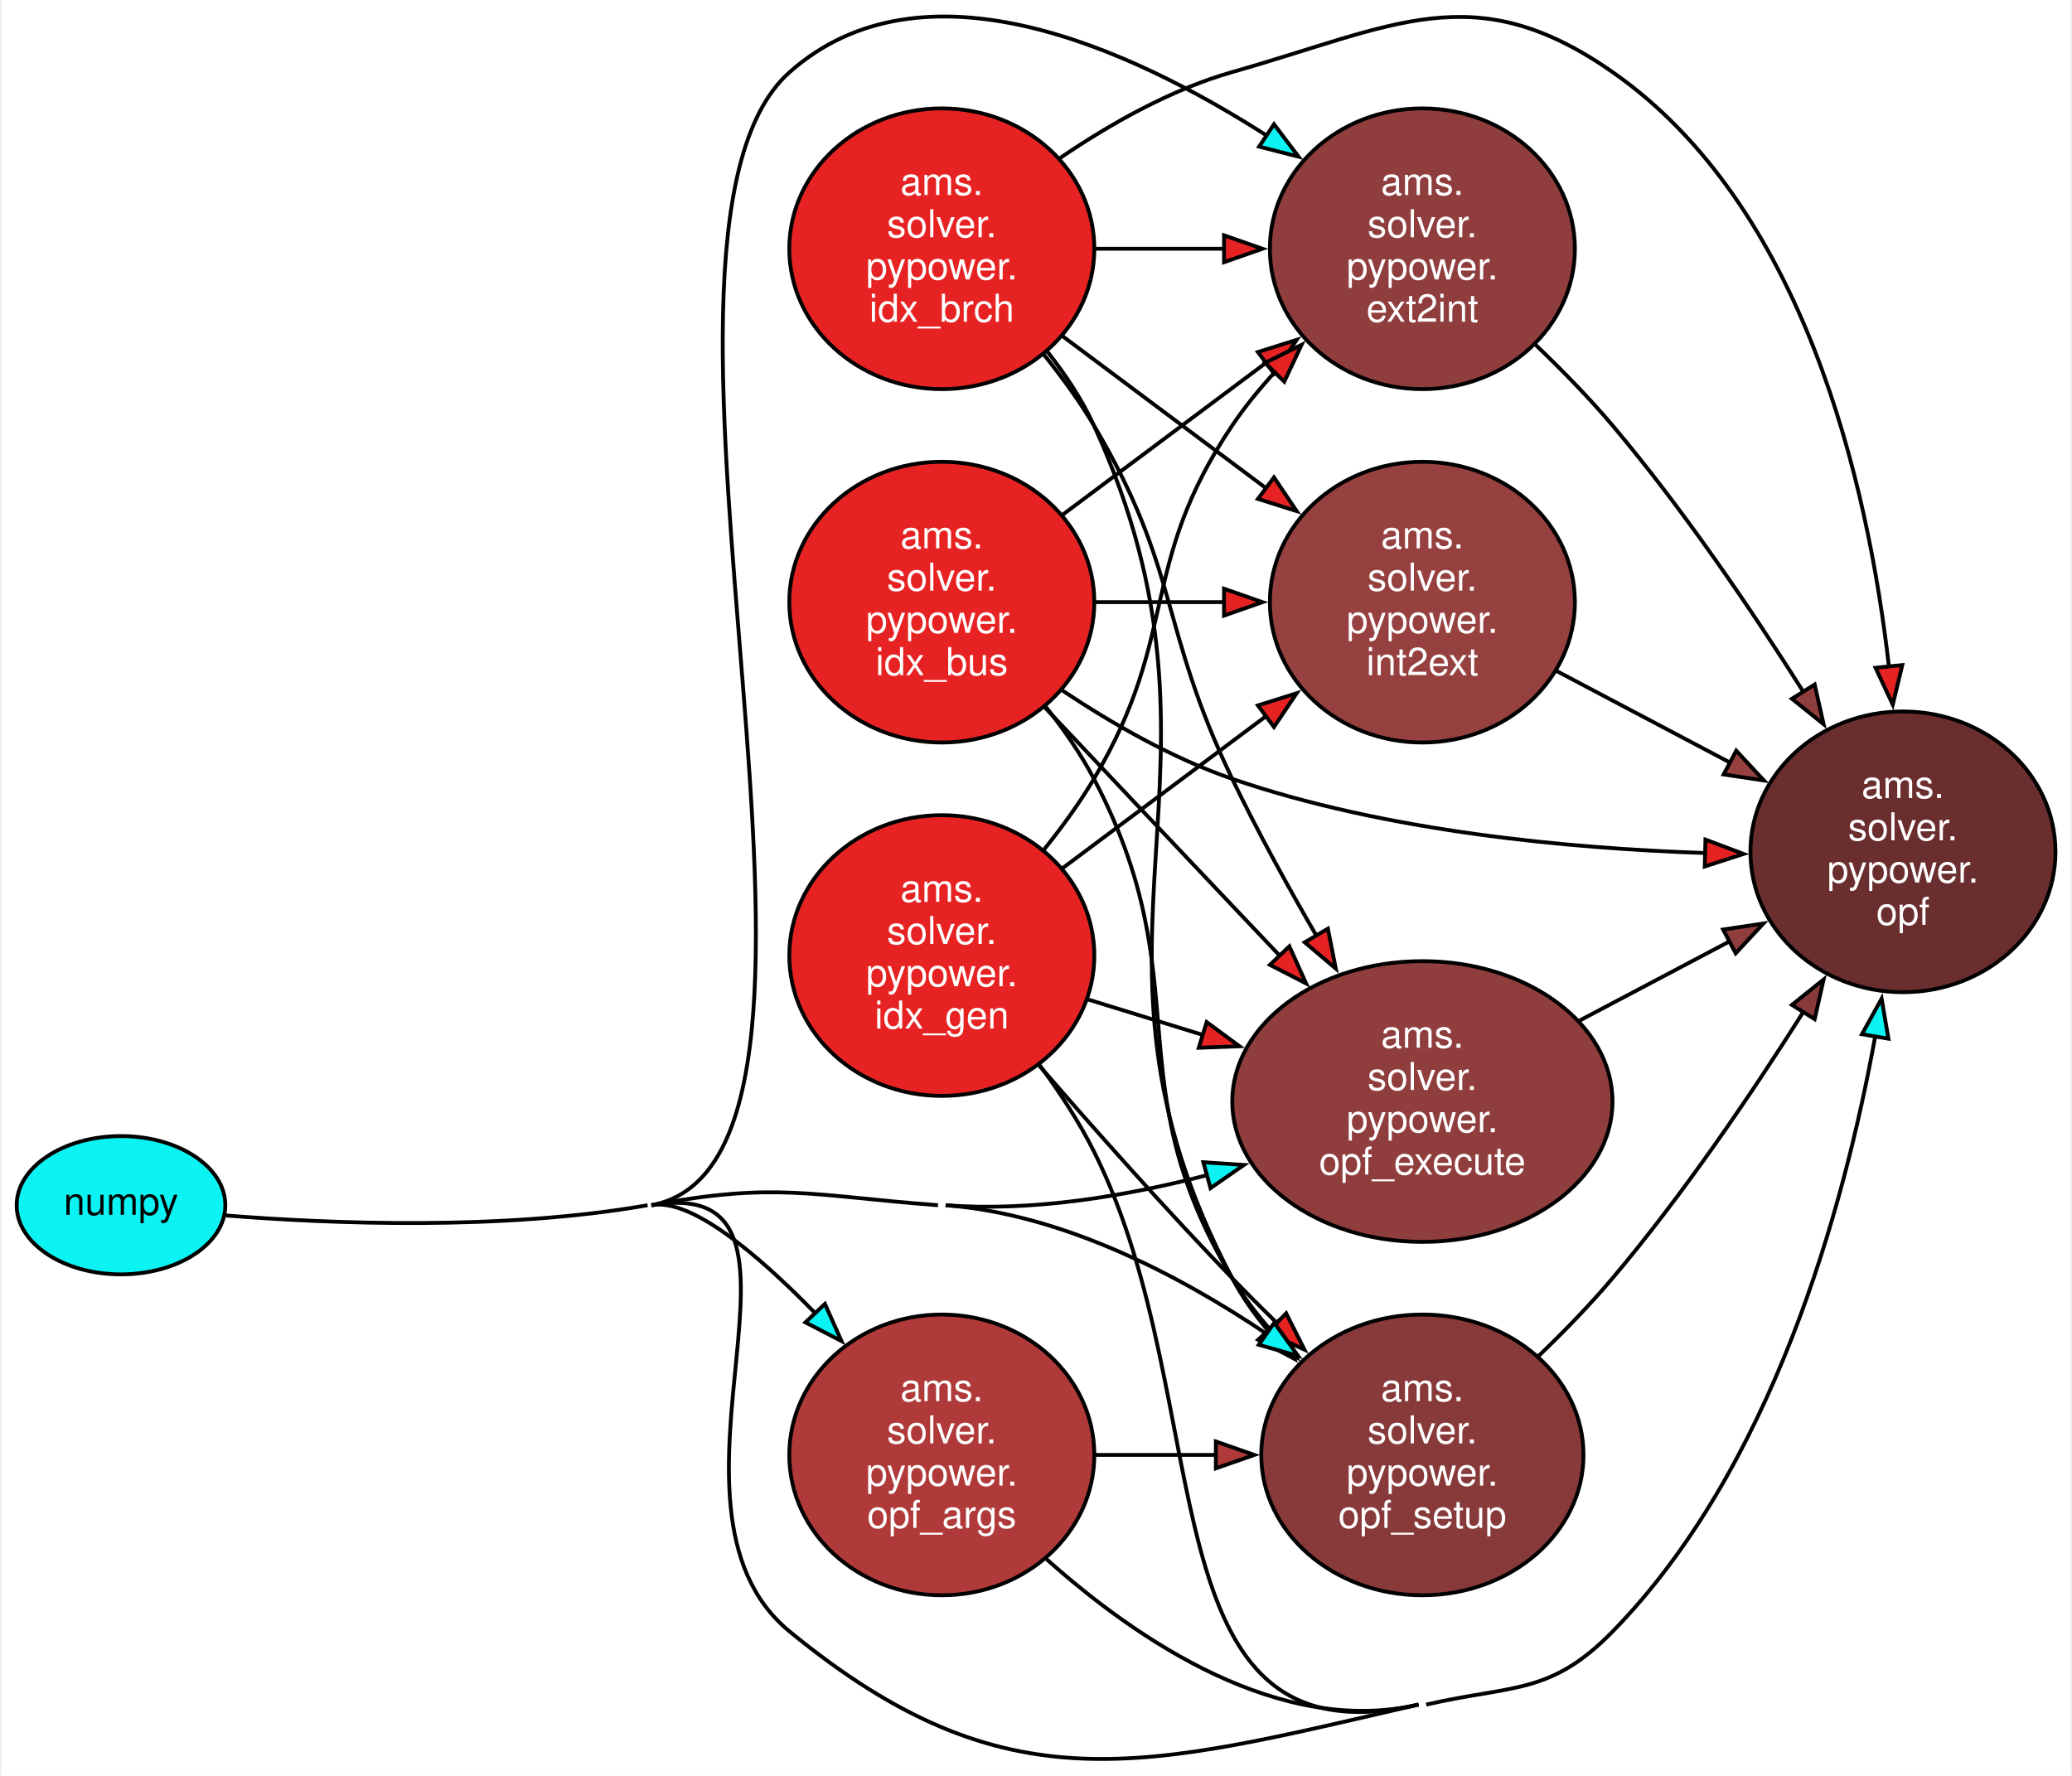
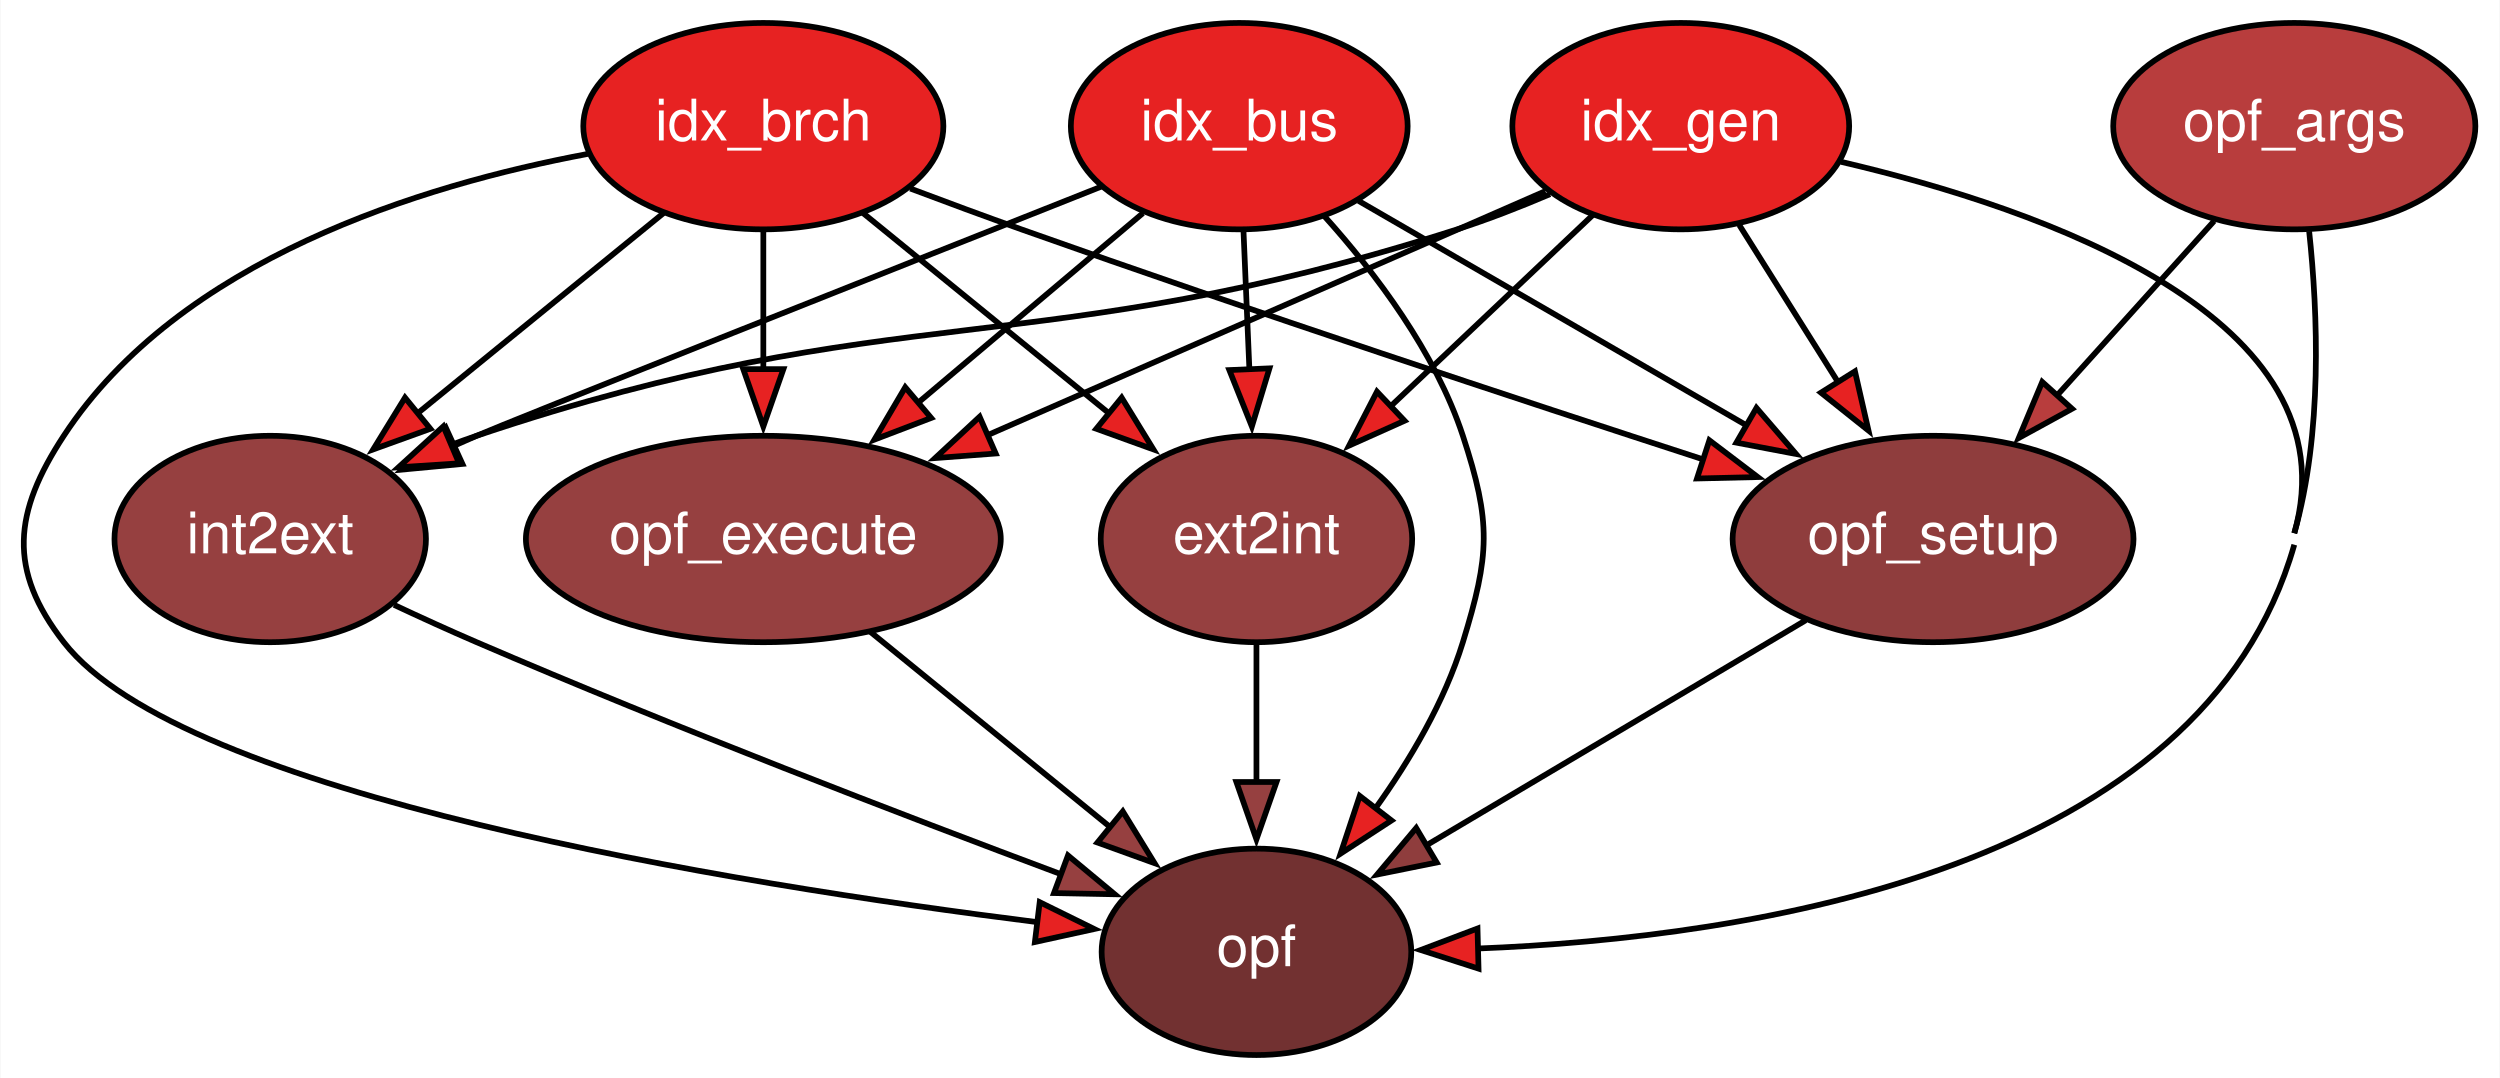
- <svg xmlns="http://www.w3.org/2000/svg" width="539pt" height="462pt" viewBox="0.00 0.00 538.54 462.32">
-   <g id="graph0" class="graph" transform="scale(1 1) rotate(0) translate(4 458.32)">
+ <svg xmlns="http://www.w3.org/2000/svg" width="436pt" height="188pt" viewBox="0.00 0.00 435.83 188.00">
+   <g id="graph0" class="graph" transform="scale(1 1) rotate(0) translate(4 184)">
    <style>.edge&gt;path:hover{stroke-width:8}</style>
-     <polygon fill="white" stroke="none" points="-4,4 -4,-458.32 534.54,-458.32 534.54,4 -4,4" />
+     <polygon fill="white" stroke="none" points="-4,4 -4,-184 431.83,-184 431.83,4 -4,4" />
    <g id="node1" class="node">
      <style>.edge&gt;path:hover{stroke-width:8}</style>
-       <ellipse fill="#8f3d3d" stroke="black" cx="365.85" cy="-393.56" rx="39.7" ry="36.54" />
-       <text text-anchor="middle" x="365.85" y="-407.56" font-family="Helvetica,sans-Serif" font-size="10.00" fill="#ffffff">ams.</text>
-       <text text-anchor="middle" x="365.85" y="-396.56" font-family="Helvetica,sans-Serif" font-size="10.00" fill="#ffffff">solver.</text>
-       <text text-anchor="middle" x="365.85" y="-385.56" font-family="Helvetica,sans-Serif" font-size="10.00" fill="#ffffff">pypower.</text>
-       <text text-anchor="middle" x="365.85" y="-374.56" font-family="Helvetica,sans-Serif" font-size="10.00" fill="#ffffff">ext2int</text>
+       <ellipse fill="#964040" stroke="black" cx="215.04" cy="-90" rx="27.16" ry="18" />
+       <text text-anchor="middle" x="215.04" y="-87.5" font-family="Helvetica,sans-Serif" font-size="10.00" fill="#ffffff">ext2int</text>
    </g>
    <g id="node6" class="node">
      <style>.edge&gt;path:hover{stroke-width:8}</style>
-       <ellipse fill="#6b2e2e" stroke="black" cx="490.95" cy="-236.56" rx="39.7" ry="36.54" />
-       <text text-anchor="middle" x="490.95" y="-250.56" font-family="Helvetica,sans-Serif" font-size="10.00" fill="#ffffff">ams.</text>
-       <text text-anchor="middle" x="490.95" y="-239.56" font-family="Helvetica,sans-Serif" font-size="10.00" fill="#ffffff">solver.</text>
-       <text text-anchor="middle" x="490.95" y="-228.56" font-family="Helvetica,sans-Serif" font-size="10.00" fill="#ffffff">pypower.</text>
-       <text text-anchor="middle" x="490.95" y="-217.56" font-family="Helvetica,sans-Serif" font-size="10.00" fill="#ffffff">opf</text>
+       <ellipse fill="#723131" stroke="black" cx="215.04" cy="-18" rx="27" ry="18" />
+       <text text-anchor="middle" x="215.04" y="-15.5" font-family="Helvetica,sans-Serif" font-size="10.00" fill="#ffffff">opf</text>
    </g>
    <g id="edge1" class="edge">
      <style>.edge&gt;path:hover{stroke-width:8}</style>
-       <path fill="none" stroke="black" d="M395.35,-368.52C402.2,-361.98 409.28,-354.73 415.35,-347.56 433.68,-325.87 451.51,-299.58 465.15,-278.03" />
-       <polygon fill="#8f3d3d" stroke="black" points="467.97,-280.11 470.3,-269.78 462.04,-276.41 467.97,-280.11" />
+       <path fill="none" stroke="black" d="M215.04,-71.7C215.04,-64.41 215.04,-55.73 215.04,-47.54" />
+       <polygon fill="#964040" stroke="black" points="218.54,-47.62 215.04,-37.62 211.54,-47.62 218.54,-47.62" />
    </g>
    <g id="node2" class="node">
      <style>.edge&gt;path:hover{stroke-width:8}</style>
-       <ellipse fill="#e72222" stroke="black" cx="240.75" cy="-393.56" rx="39.7" ry="36.54" />
-       <text text-anchor="middle" x="240.75" y="-407.56" font-family="Helvetica,sans-Serif" font-size="10.00" fill="#ffffff">ams.</text>
-       <text text-anchor="middle" x="240.75" y="-396.56" font-family="Helvetica,sans-Serif" font-size="10.00" fill="#ffffff">solver.</text>
-       <text text-anchor="middle" x="240.75" y="-385.56" font-family="Helvetica,sans-Serif" font-size="10.00" fill="#ffffff">pypower.</text>
-       <text text-anchor="middle" x="240.75" y="-374.56" font-family="Helvetica,sans-Serif" font-size="10.00" fill="#ffffff">idx_brch</text>
+       <ellipse fill="#e72222" stroke="black" cx="129.04" cy="-162" rx="31.4" ry="18" />
+       <text text-anchor="middle" x="129.04" y="-159.5" font-family="Helvetica,sans-Serif" font-size="10.00" fill="#ffffff">idx_brch</text>
    </g>
    <g id="edge2" class="edge">
      <style>.edge&gt;path:hover{stroke-width:8}</style>
-       <path fill="none" stroke="black" d="M280.7,-393.56C291.37,-393.56 303.08,-393.56 314.3,-393.56" />
-       <polygon fill="#e72222" stroke="black" points="314.22,-397.06 324.22,-393.56 314.22,-390.06 314.22,-397.06" />
+       <path fill="none" stroke="black" d="M146.44,-146.83C158.84,-136.74 175.71,-123.01 189.61,-111.69" />
+       <polygon fill="#e72222" stroke="black" points="191.53,-114.65 197.07,-105.62 187.11,-109.22 191.53,-114.65" />
    </g>
    <g id="node5" class="node">
      <style>.edge&gt;path:hover{stroke-width:8}</style>
-       <ellipse fill="#964040" stroke="black" cx="365.85" cy="-301.56" rx="39.7" ry="36.54" />
-       <text text-anchor="middle" x="365.85" y="-315.56" font-family="Helvetica,sans-Serif" font-size="10.00" fill="#ffffff">ams.</text>
-       <text text-anchor="middle" x="365.85" y="-304.56" font-family="Helvetica,sans-Serif" font-size="10.00" fill="#ffffff">solver.</text>
-       <text text-anchor="middle" x="365.85" y="-293.56" font-family="Helvetica,sans-Serif" font-size="10.00" fill="#ffffff">pypower.</text>
-       <text text-anchor="middle" x="365.85" y="-282.56" font-family="Helvetica,sans-Serif" font-size="10.00" fill="#ffffff">int2ext</text>
+       <ellipse fill="#964040" stroke="black" cx="43.04" cy="-90" rx="27.16" ry="18" />
+       <text text-anchor="middle" x="43.04" y="-87.5" font-family="Helvetica,sans-Serif" font-size="10.00" fill="#ffffff">int2ext</text>
    </g>
    <g id="edge3" class="edge">
      <style>.edge&gt;path:hover{stroke-width:8}</style>
-       <path fill="none" stroke="black" d="M272.18,-370.81C288.31,-358.76 308.31,-343.82 325.59,-330.9" />
-       <polygon fill="#e72222" stroke="black" points="327.22,-334.05 333.13,-325.26 323.03,-328.44 327.22,-334.05" />
+       <path fill="none" stroke="black" d="M111.63,-146.83C99.23,-136.74 82.37,-123.01 68.46,-111.69" />
+       <polygon fill="#e72222" stroke="black" points="70.97,-109.22 61,-105.62 66.55,-114.65 70.97,-109.22" />
    </g>
    <g id="edge4" class="edge">
      <style>.edge&gt;path:hover{stroke-width:8}</style>
-       <path fill="none" stroke="black" d="M271.51,-417.16C284.5,-426.02 300.4,-435.03 316.35,-439.56 358.68,-451.56 379.27,-464.74 415.35,-439.56 465.13,-404.82 481.78,-332.99 487.3,-284.78" />
-       <polygon fill="#e72222" stroke="black" points="490.78,-285.18 488.3,-274.88 483.81,-284.47 490.78,-285.18" />
+       <path fill="none" stroke="black" d="M98.44,-157.16C69.36,-151.71 27.17,-138.7 7.04,-108 -1.74,-94.62 -2.78,-84.63 7.04,-72 27.7,-45.41 122.87,-29.95 177.03,-23.15" />
+       <polygon fill="#e72222" stroke="black" points="177.24,-26.66 186.75,-21.98 176.4,-19.71 177.24,-26.66" />
    </g>
    <g id="node8" class="node">
      <style>.edge&gt;path:hover{stroke-width:8}</style>
-       <ellipse fill="#8f3d3d" stroke="black" cx="365.85" cy="-171.56" rx="49.49" ry="36.54" />
-       <text text-anchor="middle" x="365.85" y="-185.56" font-family="Helvetica,sans-Serif" font-size="10.00" fill="#ffffff">ams.</text>
-       <text text-anchor="middle" x="365.85" y="-174.56" font-family="Helvetica,sans-Serif" font-size="10.00" fill="#ffffff">solver.</text>
-       <text text-anchor="middle" x="365.85" y="-163.56" font-family="Helvetica,sans-Serif" font-size="10.00" fill="#ffffff">pypower.</text>
-       <text text-anchor="middle" x="365.85" y="-152.56" font-family="Helvetica,sans-Serif" font-size="10.00" fill="#ffffff">opf_execute</text>
+       <ellipse fill="#964040" stroke="black" cx="129.04" cy="-90" rx="41.41" ry="18" />
+       <text text-anchor="middle" x="129.04" y="-87.5" font-family="Helvetica,sans-Serif" font-size="10.00" fill="#ffffff">opf_execute</text>
    </g>
    <g id="edge5" class="edge">
      <style>.edge&gt;path:hover{stroke-width:8}</style>
-       <path fill="none" stroke="black" d="M267.38,-365.93C272.06,-360.12 276.63,-353.83 280.35,-347.56 302.76,-309.8 297.32,-295.13 316.35,-255.56 322.93,-241.89 330.87,-227.45 338.42,-214.46" />
-       <polygon fill="#e72222" stroke="black" points="341.25,-216.55 343.31,-206.16 335.22,-213 341.25,-216.55" />
+       <path fill="none" stroke="black" d="M129.04,-143.7C129.04,-136.41 129.04,-127.73 129.04,-119.54" />
+       <polygon fill="#e72222" stroke="black" points="132.54,-119.62 129.04,-109.62 125.54,-119.62 132.54,-119.62" />
    </g>
    <g id="node9" class="node">
      <style>.edge&gt;path:hover{stroke-width:8}</style>
-       <ellipse fill="#883a3a" stroke="black" cx="365.85" cy="-79.56" rx="41.94" ry="36.54" />
-       <text text-anchor="middle" x="365.85" y="-93.56" font-family="Helvetica,sans-Serif" font-size="10.00" fill="#ffffff">ams.</text>
-       <text text-anchor="middle" x="365.85" y="-82.56" font-family="Helvetica,sans-Serif" font-size="10.00" fill="#ffffff">solver.</text>
-       <text text-anchor="middle" x="365.85" y="-71.56" font-family="Helvetica,sans-Serif" font-size="10.00" fill="#ffffff">pypower.</text>
-       <text text-anchor="middle" x="365.85" y="-60.56" font-family="Helvetica,sans-Serif" font-size="10.00" fill="#ffffff">opf_setup</text>
+       <ellipse fill="#8f3d3d" stroke="black" cx="333.04" cy="-90" rx="34.96" ry="18" />
+       <text text-anchor="middle" x="333.04" y="-87.5" font-family="Helvetica,sans-Serif" font-size="10.00" fill="#ffffff">opf_setup</text>
    </g>
    <g id="edge6" class="edge">
      <style>.edge&gt;path:hover{stroke-width:8}</style>
-       <path fill="none" stroke="black" d="M268.26,-366.75C272.93,-360.82 277.27,-354.29 280.35,-347.56 321.97,-256.68 269.64,-213.92 316.35,-125.56 318.9,-120.74 322.14,-116.15 325.73,-111.86" />
-       <polygon fill="#e72222" stroke="black" points="328.23,-114.31 332.47,-104.6 323.1,-109.55 328.23,-114.31" />
+       <path fill="none" stroke="black" d="M154.67,-151.12C160.99,-148.74 167.74,-146.24 174.04,-144 214.38,-129.66 260.88,-114.3 293.13,-103.82" />
+       <polygon fill="#e72222" stroke="black" points="294.03,-107.21 302.47,-100.8 291.87,-100.55 294.03,-107.21" />
    </g>
    <g id="node3" class="node">
      <style>.edge&gt;path:hover{stroke-width:8}</style>
-       <ellipse fill="#e72222" stroke="black" cx="240.75" cy="-301.56" rx="39.7" ry="36.54" />
-       <text text-anchor="middle" x="240.75" y="-315.56" font-family="Helvetica,sans-Serif" font-size="10.00" fill="#ffffff">ams.</text>
-       <text text-anchor="middle" x="240.75" y="-304.56" font-family="Helvetica,sans-Serif" font-size="10.00" fill="#ffffff">solver.</text>
-       <text text-anchor="middle" x="240.75" y="-293.56" font-family="Helvetica,sans-Serif" font-size="10.00" fill="#ffffff">pypower.</text>
-       <text text-anchor="middle" x="240.75" y="-282.56" font-family="Helvetica,sans-Serif" font-size="10.00" fill="#ffffff">idx_bus</text>
+       <ellipse fill="#e72222" stroke="black" cx="212.04" cy="-162" rx="29.37" ry="18" />
+       <text text-anchor="middle" x="212.04" y="-159.5" font-family="Helvetica,sans-Serif" font-size="10.00" fill="#ffffff">idx_bus</text>
    </g>
    <g id="edge7" class="edge">
      <style>.edge&gt;path:hover{stroke-width:8}</style>
-       <path fill="none" stroke="black" d="M272.18,-324.3C288.31,-336.35 308.31,-351.3 325.59,-364.21" />
-       <polygon fill="#e72222" stroke="black" points="323.03,-366.67 333.13,-369.85 327.22,-361.06 323.03,-366.67" />
+       <path fill="none" stroke="black" d="M212.78,-143.7C213.09,-136.41 213.46,-127.73 213.81,-119.54" />
+       <polygon fill="#e72222" stroke="black" points="217.31,-119.76 214.24,-109.62 210.31,-119.46 217.31,-119.76" />
    </g>
    <g id="edge8" class="edge">
      <style>.edge&gt;path:hover{stroke-width:8}</style>
-       <path fill="none" stroke="black" d="M280.7,-301.56C291.37,-301.56 303.08,-301.56 314.3,-301.56" />
-       <polygon fill="#e72222" stroke="black" points="314.22,-305.06 324.22,-301.56 314.22,-298.06 314.22,-305.06" />
+       <path fill="none" stroke="black" d="M187.94,-151.44C151.06,-136.81 84.29,-110.29 79.04,-108 77.72,-107.43 76.38,-106.83 75.02,-106.23" />
+       <polygon fill="#e72222" stroke="black" points="76.56,-103.09 66.02,-102.1 73.65,-109.45 76.56,-103.09" />
    </g>
    <g id="edge9" class="edge">
      <style>.edge&gt;path:hover{stroke-width:8}</style>
-       <path fill="none" stroke="black" d="M272.14,-278.56C285.11,-269.91 300.81,-260.89 316.35,-255.56 356.28,-241.84 404.14,-237.43 439.48,-236.25" />
-       <polygon fill="#e72222" stroke="black" points="439.54,-239.75 449.45,-236.01 439.36,-232.75 439.54,-239.75" />
+       <path fill="none" stroke="black" d="M226.91,-146.27C235.8,-136.38 246.26,-122.54 251.04,-108 256.03,-92.8 255.74,-87.29 251.04,-72 247.85,-61.65 241.89,-51.51 235.71,-42.91" />
+       <polygon fill="#e72222" stroke="black" points="238.59,-40.91 229.71,-35.13 233.05,-45.19 238.59,-40.91" />
    </g>
    <g id="edge10" class="edge">
      <style>.edge&gt;path:hover{stroke-width:8}</style>
-       <path fill="none" stroke="black" d="M267.62,-274.11C281.97,-258.91 300.13,-239.67 316.35,-222.56 320.35,-218.34 324.53,-213.93 328.69,-209.55" />
-       <polygon fill="#e72222" stroke="black" points="331.23,-211.96 335.58,-202.3 326.16,-207.14 331.23,-211.96" />
+       <path fill="none" stroke="black" d="M195.24,-146.83C183.93,-137.29 168.76,-124.5 155.8,-113.57" />
+       <polygon fill="#e72222" stroke="black" points="158.31,-111.11 148.41,-107.33 153.79,-116.46 158.31,-111.11" />
    </g>
    <g id="edge11" class="edge">
      <style>.edge&gt;path:hover{stroke-width:8}</style>
-       <path fill="none" stroke="black" d="M267.7,-274.47C272.4,-268.56 276.91,-262.11 280.35,-255.56 308.26,-202.49 285.48,-176.95 316.35,-125.56 319.16,-120.89 322.56,-116.39 326.25,-112.15" />
-       <polygon fill="#e72222" stroke="black" points="328.74,-114.61 333.09,-104.95 323.66,-109.79 328.74,-114.61" />
+       <path fill="none" stroke="black" d="M232.84,-148.97C251.5,-138.17 279.2,-122.15 300.74,-109.68" />
+       <polygon fill="#e72222" stroke="black" points="302.24,-112.86 309.15,-104.82 298.74,-106.8 302.24,-112.86" />
    </g>
    <g id="node4" class="node">
      <style>.edge&gt;path:hover{stroke-width:8}</style>
-       <ellipse fill="#e72222" stroke="black" cx="240.75" cy="-209.56" rx="39.7" ry="36.54" />
-       <text text-anchor="middle" x="240.75" y="-223.56" font-family="Helvetica,sans-Serif" font-size="10.00" fill="#ffffff">ams.</text>
-       <text text-anchor="middle" x="240.75" y="-212.56" font-family="Helvetica,sans-Serif" font-size="10.00" fill="#ffffff">solver.</text>
-       <text text-anchor="middle" x="240.75" y="-201.56" font-family="Helvetica,sans-Serif" font-size="10.00" fill="#ffffff">pypower.</text>
-       <text text-anchor="middle" x="240.75" y="-190.56" font-family="Helvetica,sans-Serif" font-size="10.00" fill="#ffffff">idx_gen</text>
+       <ellipse fill="#e72222" stroke="black" cx="289.04" cy="-162" rx="29.37" ry="18" />
+       <text text-anchor="middle" x="289.04" y="-159.5" font-family="Helvetica,sans-Serif" font-size="10.00" fill="#ffffff">idx_gen</text>
    </g>
    <g id="edge12" class="edge">
      <style>.edge&gt;path:hover{stroke-width:8}</style>
-       <path fill="none" stroke="black" d="M267.38,-237.18C272.06,-243 276.63,-249.28 280.35,-255.56 302.76,-293.32 291.84,-311.13 316.35,-347.56 319.59,-352.37 323.41,-357.05 327.47,-361.48" />
-       <polygon fill="#e72222" stroke="black" points="324.9,-363.86 334.4,-368.55 329.9,-358.96 324.9,-363.86" />
+       <path fill="none" stroke="black" d="M273.7,-146.5C263.52,-136.86 249.94,-124.02 238.42,-113.12" />
+       <polygon fill="#e72222" stroke="black" points="240.87,-110.62 231.2,-106.29 236.06,-115.7 240.87,-110.62" />
    </g>
    <g id="edge13" class="edge">
      <style>.edge&gt;path:hover{stroke-width:8}</style>
-       <path fill="none" stroke="black" d="M272.18,-232.3C288.31,-244.35 308.31,-259.3 325.59,-272.21" />
-       <polygon fill="#e72222" stroke="black" points="323.03,-274.67 333.13,-277.85 327.22,-269.06 323.03,-274.67" />
+       <path fill="none" stroke="black" d="M266.24,-150.14C260.99,-147.9 255.38,-145.71 250.04,-144 176.06,-120.36 152.65,-132.75 79.04,-108 77.48,-107.48 75.9,-106.9 74.32,-106.3" />
+       <polygon fill="#e72222" stroke="black" points="75.98,-103.2 65.41,-102.5 73.24,-109.64 75.98,-103.2" />
    </g>
    <g id="edge14" class="edge">
      <style>.edge&gt;path:hover{stroke-width:8}</style>
-       <path fill="none" stroke="black" d="M266.16,-181.11C271.38,-174.06 276.48,-166.3 280.35,-158.56 313.57,-92.2 292.53,2.06 364.85,-14.56" />
+       <path fill="none" stroke="black" d="M316.98,-155.78C352.13,-147.58 406.71,-128.58 396.04,-91" />
+       <path fill="none" stroke="black" d="M396.04,-89C379.97,-32.41 301.62,-20.45 253.42,-18.57" />
+       <polygon fill="#e72222" stroke="black" points="253.77,-15.07 243.68,-18.32 253.59,-22.07 253.77,-15.07" />
    </g>
    <g id="edge15" class="edge">
      <style>.edge&gt;path:hover{stroke-width:8}</style>
-       <path fill="none" stroke="black" d="M278.69,-198.16C288.15,-195.23 298.55,-192.02 308.74,-188.88" />
-       <polygon fill="#e72222" stroke="black" points="309.7,-192.24 318.23,-185.95 307.64,-185.55 309.7,-192.24" />
+       <path fill="none" stroke="black" d="M265.43,-150.67C239.77,-139.44 198.36,-121.33 167.89,-108" />
+       <polygon fill="#e72222" stroke="black" points="169.56,-104.91 159,-104.11 166.76,-111.32 169.56,-104.91" />
    </g>
    <g id="edge16" class="edge">
      <style>.edge&gt;path:hover{stroke-width:8}</style>
-       <path fill="none" stroke="black" d="M266.03,-181.01C280.34,-164.5 298.99,-143.5 316.35,-125.56 320.09,-121.69 324.06,-117.72 328.06,-113.81" />
-       <polygon fill="#e72222" stroke="black" points="330.39,-116.43 335.16,-106.96 325.53,-111.39 330.39,-116.43" />
+       <path fill="none" stroke="black" d="M299.24,-144.76C304.39,-136.58 310.76,-126.45 316.57,-117.2" />
+       <polygon fill="#e72222" stroke="black" points="319.42,-119.24 321.78,-108.91 313.49,-115.52 319.42,-119.24" />
    </g>
    <g id="edge17" class="edge">
      <style>.edge&gt;path:hover{stroke-width:8}</style>
-       <path fill="none" stroke="black" d="M400.81,-283.62C414.81,-276.23 431.2,-267.58 446.08,-259.72" />
-       <polygon fill="#964040" stroke="black" points="447.55,-262.9 454.76,-255.14 444.28,-256.71 447.55,-262.9" />
+       <path fill="none" stroke="black" d="M64.63,-78.51C69.35,-76.3 74.34,-74.02 79.04,-72 113.41,-57.21 153.37,-41.85 181.05,-31.5" />
+       <polygon fill="#964040" stroke="black" points="182.17,-34.81 190.32,-28.04 179.73,-28.25 182.17,-34.81" />
    </g>
    <g id="node7" class="node">
      <style>.edge&gt;path:hover{stroke-width:8}</style>
-       <ellipse fill="#b03a3a" stroke="black" cx="240.75" cy="-79.56" rx="39.7" ry="36.54" />
-       <text text-anchor="middle" x="240.75" y="-93.56" font-family="Helvetica,sans-Serif" font-size="10.00" fill="#ffffff">ams.</text>
-       <text text-anchor="middle" x="240.75" y="-82.56" font-family="Helvetica,sans-Serif" font-size="10.00" fill="#ffffff">solver.</text>
-       <text text-anchor="middle" x="240.75" y="-71.56" font-family="Helvetica,sans-Serif" font-size="10.00" fill="#ffffff">pypower.</text>
-       <text text-anchor="middle" x="240.75" y="-60.56" font-family="Helvetica,sans-Serif" font-size="10.00" fill="#ffffff">opf_args</text>
+       <ellipse fill="#b83d3d" stroke="black" cx="396.04" cy="-162" rx="31.58" ry="18" />
+       <text text-anchor="middle" x="396.04" y="-159.5" font-family="Helvetica,sans-Serif" font-size="10.00" fill="#ffffff">opf_args</text>
    </g>
    <g id="edge18" class="edge">
      <style>.edge&gt;path:hover{stroke-width:8}</style>
-       <path fill="none" stroke="black" d="M268,-52.43C291.88,-31.11 328.81,-6.27 364.85,-14.56" />
+       <path fill="none" stroke="black" d="M398.63,-143.67C400.17,-129.27 400.98,-108.42 396.04,-91" />
    </g>
    <g id="edge19" class="edge">
      <style>.edge&gt;path:hover{stroke-width:8}</style>
-       <path fill="none" stroke="black" d="M280.7,-79.56C290.74,-79.56 301.7,-79.56 312.31,-79.56" />
-       <polygon fill="#b03a3a" stroke="black" points="312.09,-83.06 322.09,-79.56 312.09,-76.06 312.09,-83.06" />
+       <path fill="none" stroke="black" d="M382.06,-145.46C373.98,-136.49 363.65,-125.02 354.56,-114.92" />
+       <polygon fill="#b83d3d" stroke="black" points="357.28,-112.71 347.99,-107.62 352.08,-117.39 357.28,-112.71" />
    </g>
    <g id="edge20" class="edge">
      <style>.edge&gt;path:hover{stroke-width:8}</style>
-       <path fill="none" stroke="black" d="M406.82,-192.66C419.33,-199.27 433.22,-206.6 446,-213.35" />
-       <polygon fill="#8f3d3d" stroke="black" points="444.14,-216.33 454.62,-217.9 447.41,-210.14 444.14,-216.33" />
+       <path fill="none" stroke="black" d="M147.7,-73.81C159.98,-63.81 176.21,-50.6 189.66,-39.65" />
+       <polygon fill="#964040" stroke="black" points="191.73,-42.49 197.27,-33.46 187.31,-37.06 191.73,-42.49" />
    </g>
    <g id="edge21" class="edge">
      <style>.edge&gt;path:hover{stroke-width:8}</style>
-       <path fill="none" stroke="black" d="M396.11,-105.32C402.72,-111.67 409.5,-118.64 415.35,-125.56 433.68,-147.24 451.51,-173.53 465.15,-195.08" />
-       <polygon fill="#883a3a" stroke="black" points="462.04,-196.71 470.3,-203.33 467.97,-193 462.04,-196.71" />
-     </g>
-     <g id="node10" class="node">
-       <style>.edge&gt;path:hover{stroke-width:8}</style>
-       <ellipse fill="#0cf3f3" stroke="black" cx="27.08" cy="-144.56" rx="27.16" ry="18" />
-       <text text-anchor="middle" x="27.08" y="-142.06" font-family="Helvetica,sans-Serif" font-size="10.00" fill="#000000">numpy</text>
-     </g>
-     <g id="edge22" class="edge">
-       <style>.edge&gt;path:hover{stroke-width:8}</style>
-       <path fill="none" stroke="black" d="M165.16,-144.56C230.06,-156.79 151.71,-395.78 201.16,-439.56 235.75,-470.18 289.23,-446.17 325.57,-422.87" />
-       <polygon fill="#0cf3f3" stroke="black" points="327.23,-425.98 333.62,-417.53 323.35,-420.15 327.23,-425.98" />
-     </g>
-     <g id="edge23" class="edge">
-       <style>.edge&gt;path:hover{stroke-width:8}</style>
-       <path fill="none" stroke="black" d="M366.85,-14.56C389.41,-19.74 399.15,-17.01 415.35,-33.56 456.79,-75.89 475.48,-143.14 483.73,-188.52" />
-       <polygon fill="#0cf3f3" stroke="black" points="480.27,-189.08 485.4,-198.35 487.17,-187.91 480.27,-189.08" />
-       <path fill="none" stroke="black" d="M165.16,-144.56C216.28,-153.28 161.04,-66.42 201.16,-33.56 257.81,12.86 293.47,1.85 364.85,-14.56" />
-       <path fill="none" stroke="black" d="M54.4,-141.89C81.98,-139.71 126.46,-137.95 164.16,-144.56" />
-     </g>
-     <g id="edge24" class="edge">
-       <style>.edge&gt;path:hover{stroke-width:8}</style>
-       <path fill="none" stroke="black" d="M165.16,-144.56C175.36,-146.48 192.57,-132.08 207.89,-116.36" />
-       <polygon fill="#0cf3f3" stroke="black" points="210.33,-118.87 214.64,-109.19 205.24,-114.07 210.33,-118.87" />
-     </g>
-     <g id="edge25" class="edge">
-       <style>.edge&gt;path:hover{stroke-width:8}</style>
-       <path fill="none" stroke="black" d="M241.75,-144.56C264.32,-142.85 288.74,-146.93 309.83,-152.4" />
-       <polygon fill="#0cf3f3" stroke="black" points="308.83,-155.75 319.4,-155.05 310.7,-149.01 308.83,-155.75" />
-     </g>
-     <g id="edge26" class="edge">
-       <style>.edge&gt;path:hover{stroke-width:8}</style>
-       <path fill="none" stroke="black" d="M165.16,-144.56C197.74,-150.7 206.69,-147.05 239.75,-144.56" />
-       <path fill="none" stroke="black" d="M241.75,-144.56C272.12,-142.26 302.41,-126.48 325.35,-111.04" />
-       <polygon fill="#0cf3f3" stroke="black" points="327.29,-113.96 333.47,-105.36 323.27,-108.23 327.29,-113.96" />
+       <path fill="none" stroke="black" d="M310.84,-75.83C292.11,-64.72 265.14,-48.72 244.58,-36.52" />
+       <polygon fill="#8f3d3d" stroke="black" points="246.47,-33.58 236.08,-31.48 242.9,-39.6 246.47,-33.58" />
    </g>
  </g>
</svg>
